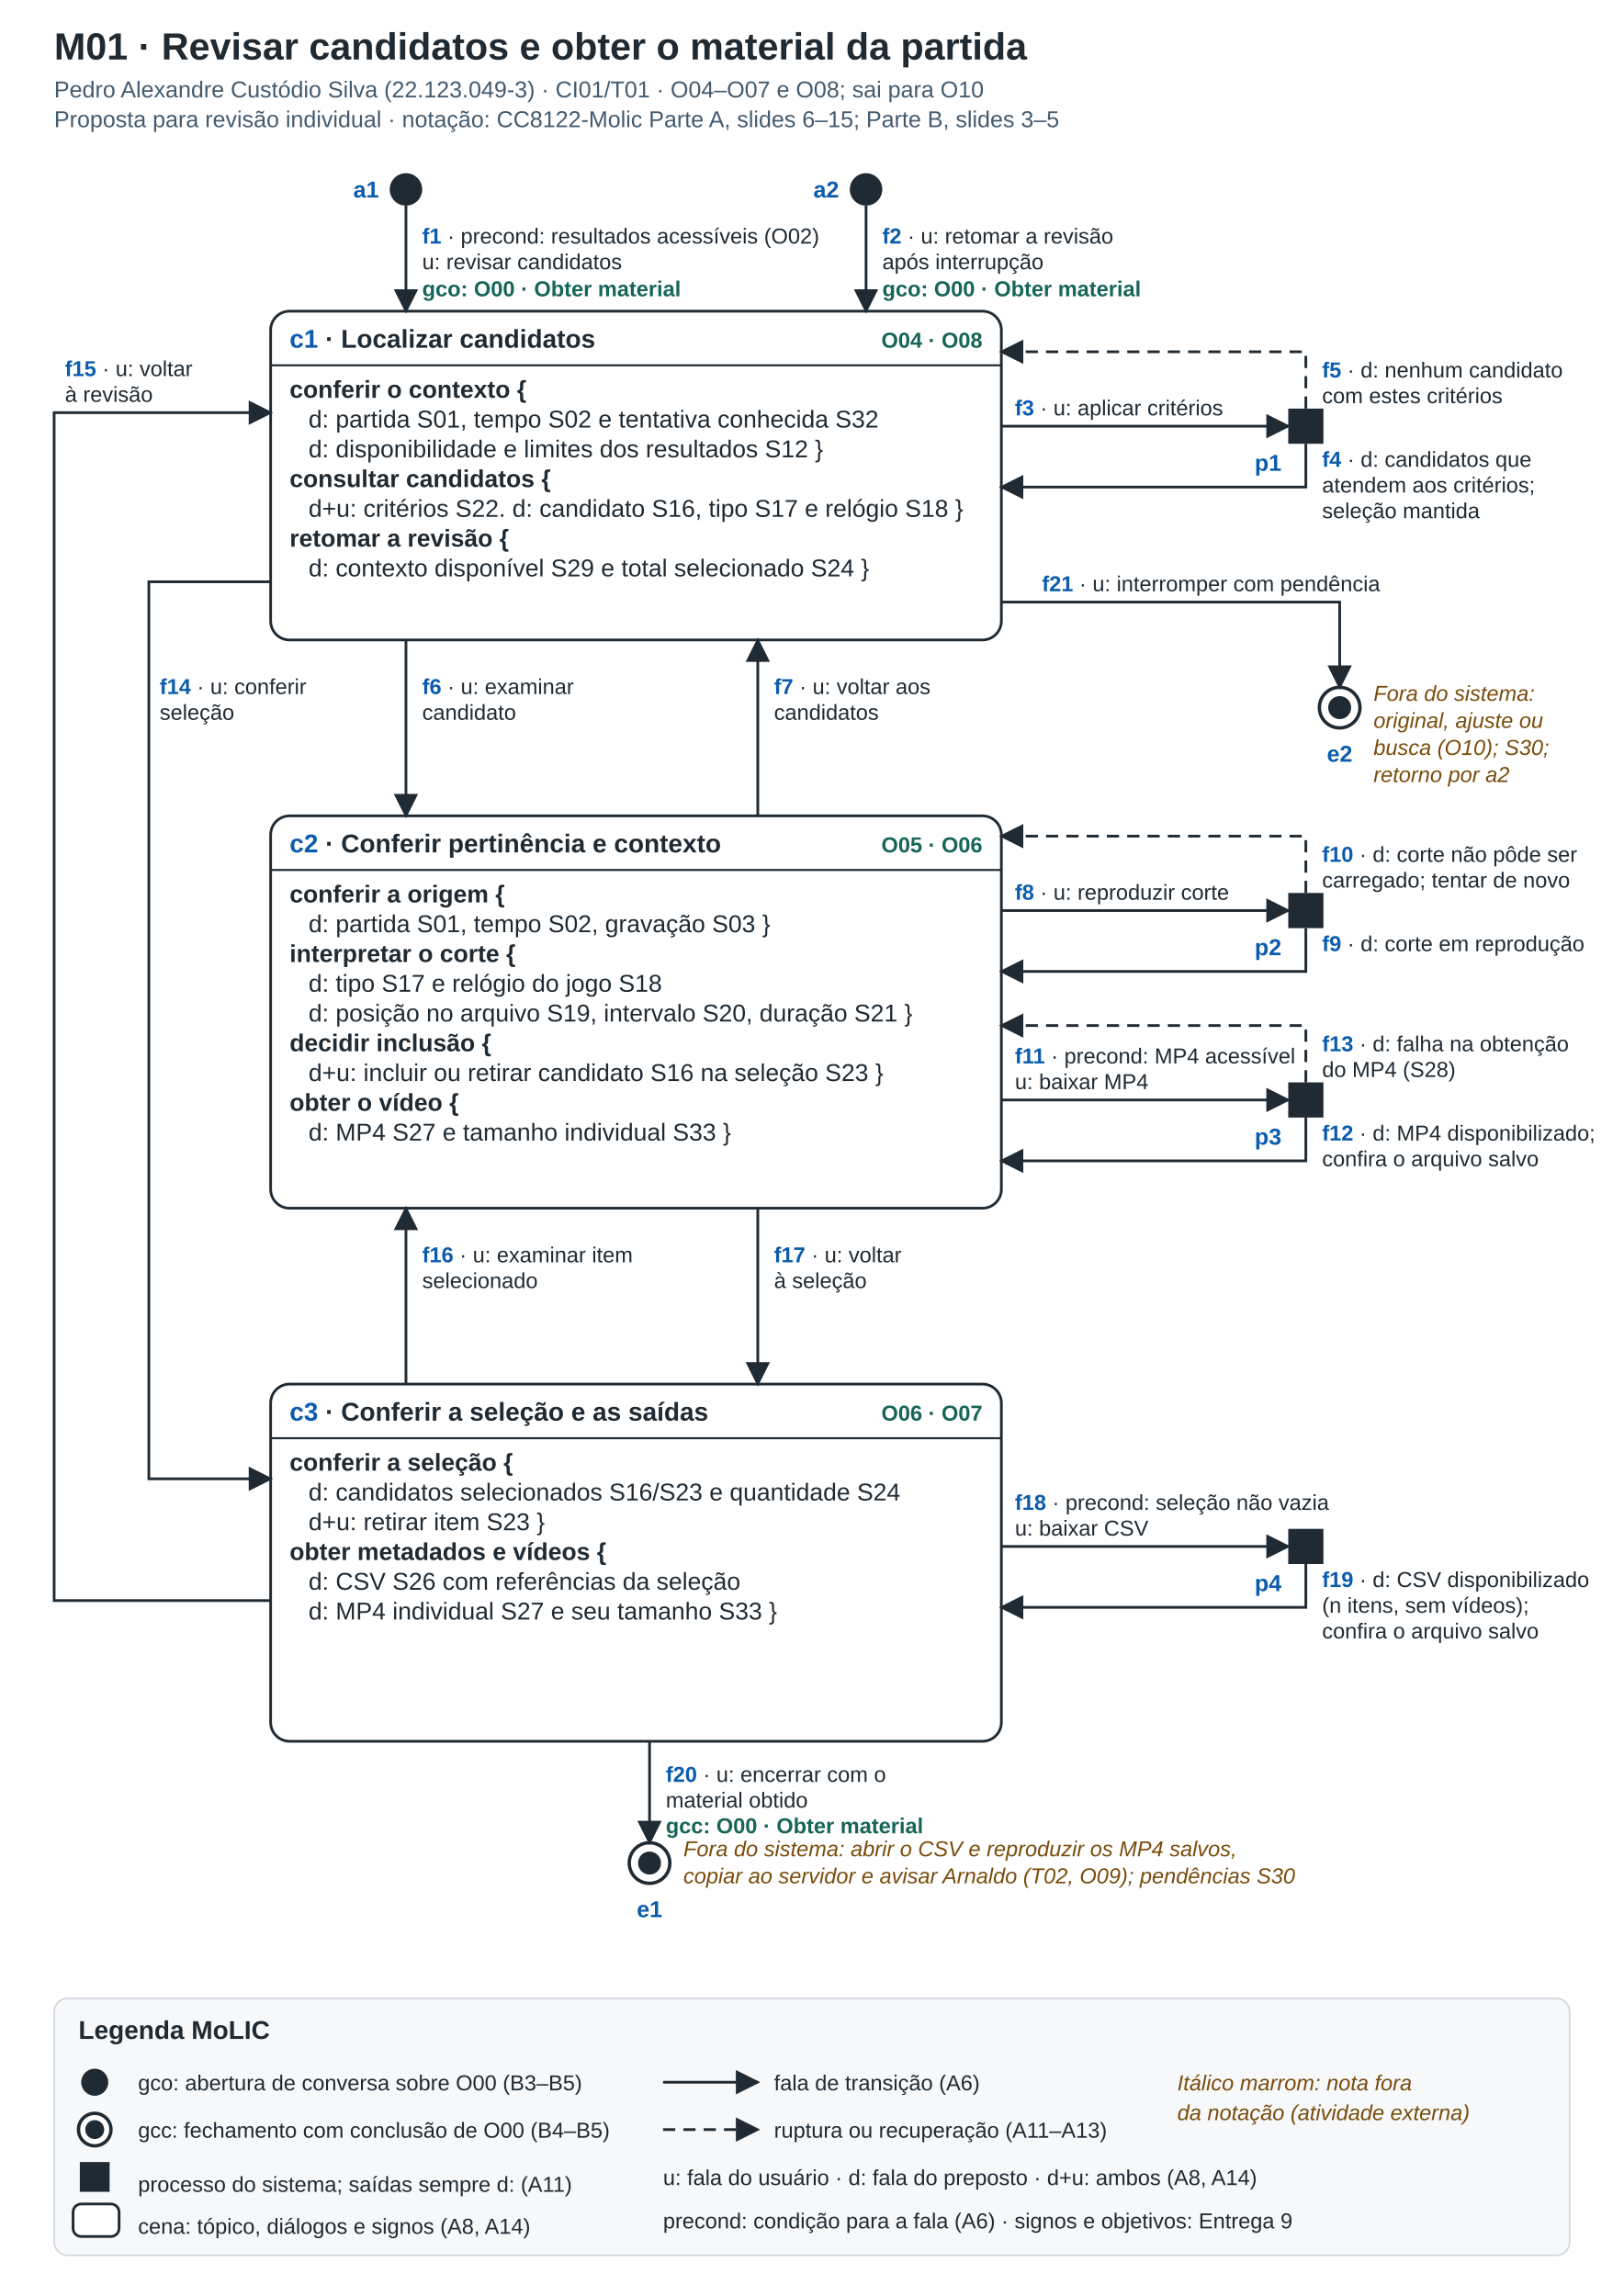
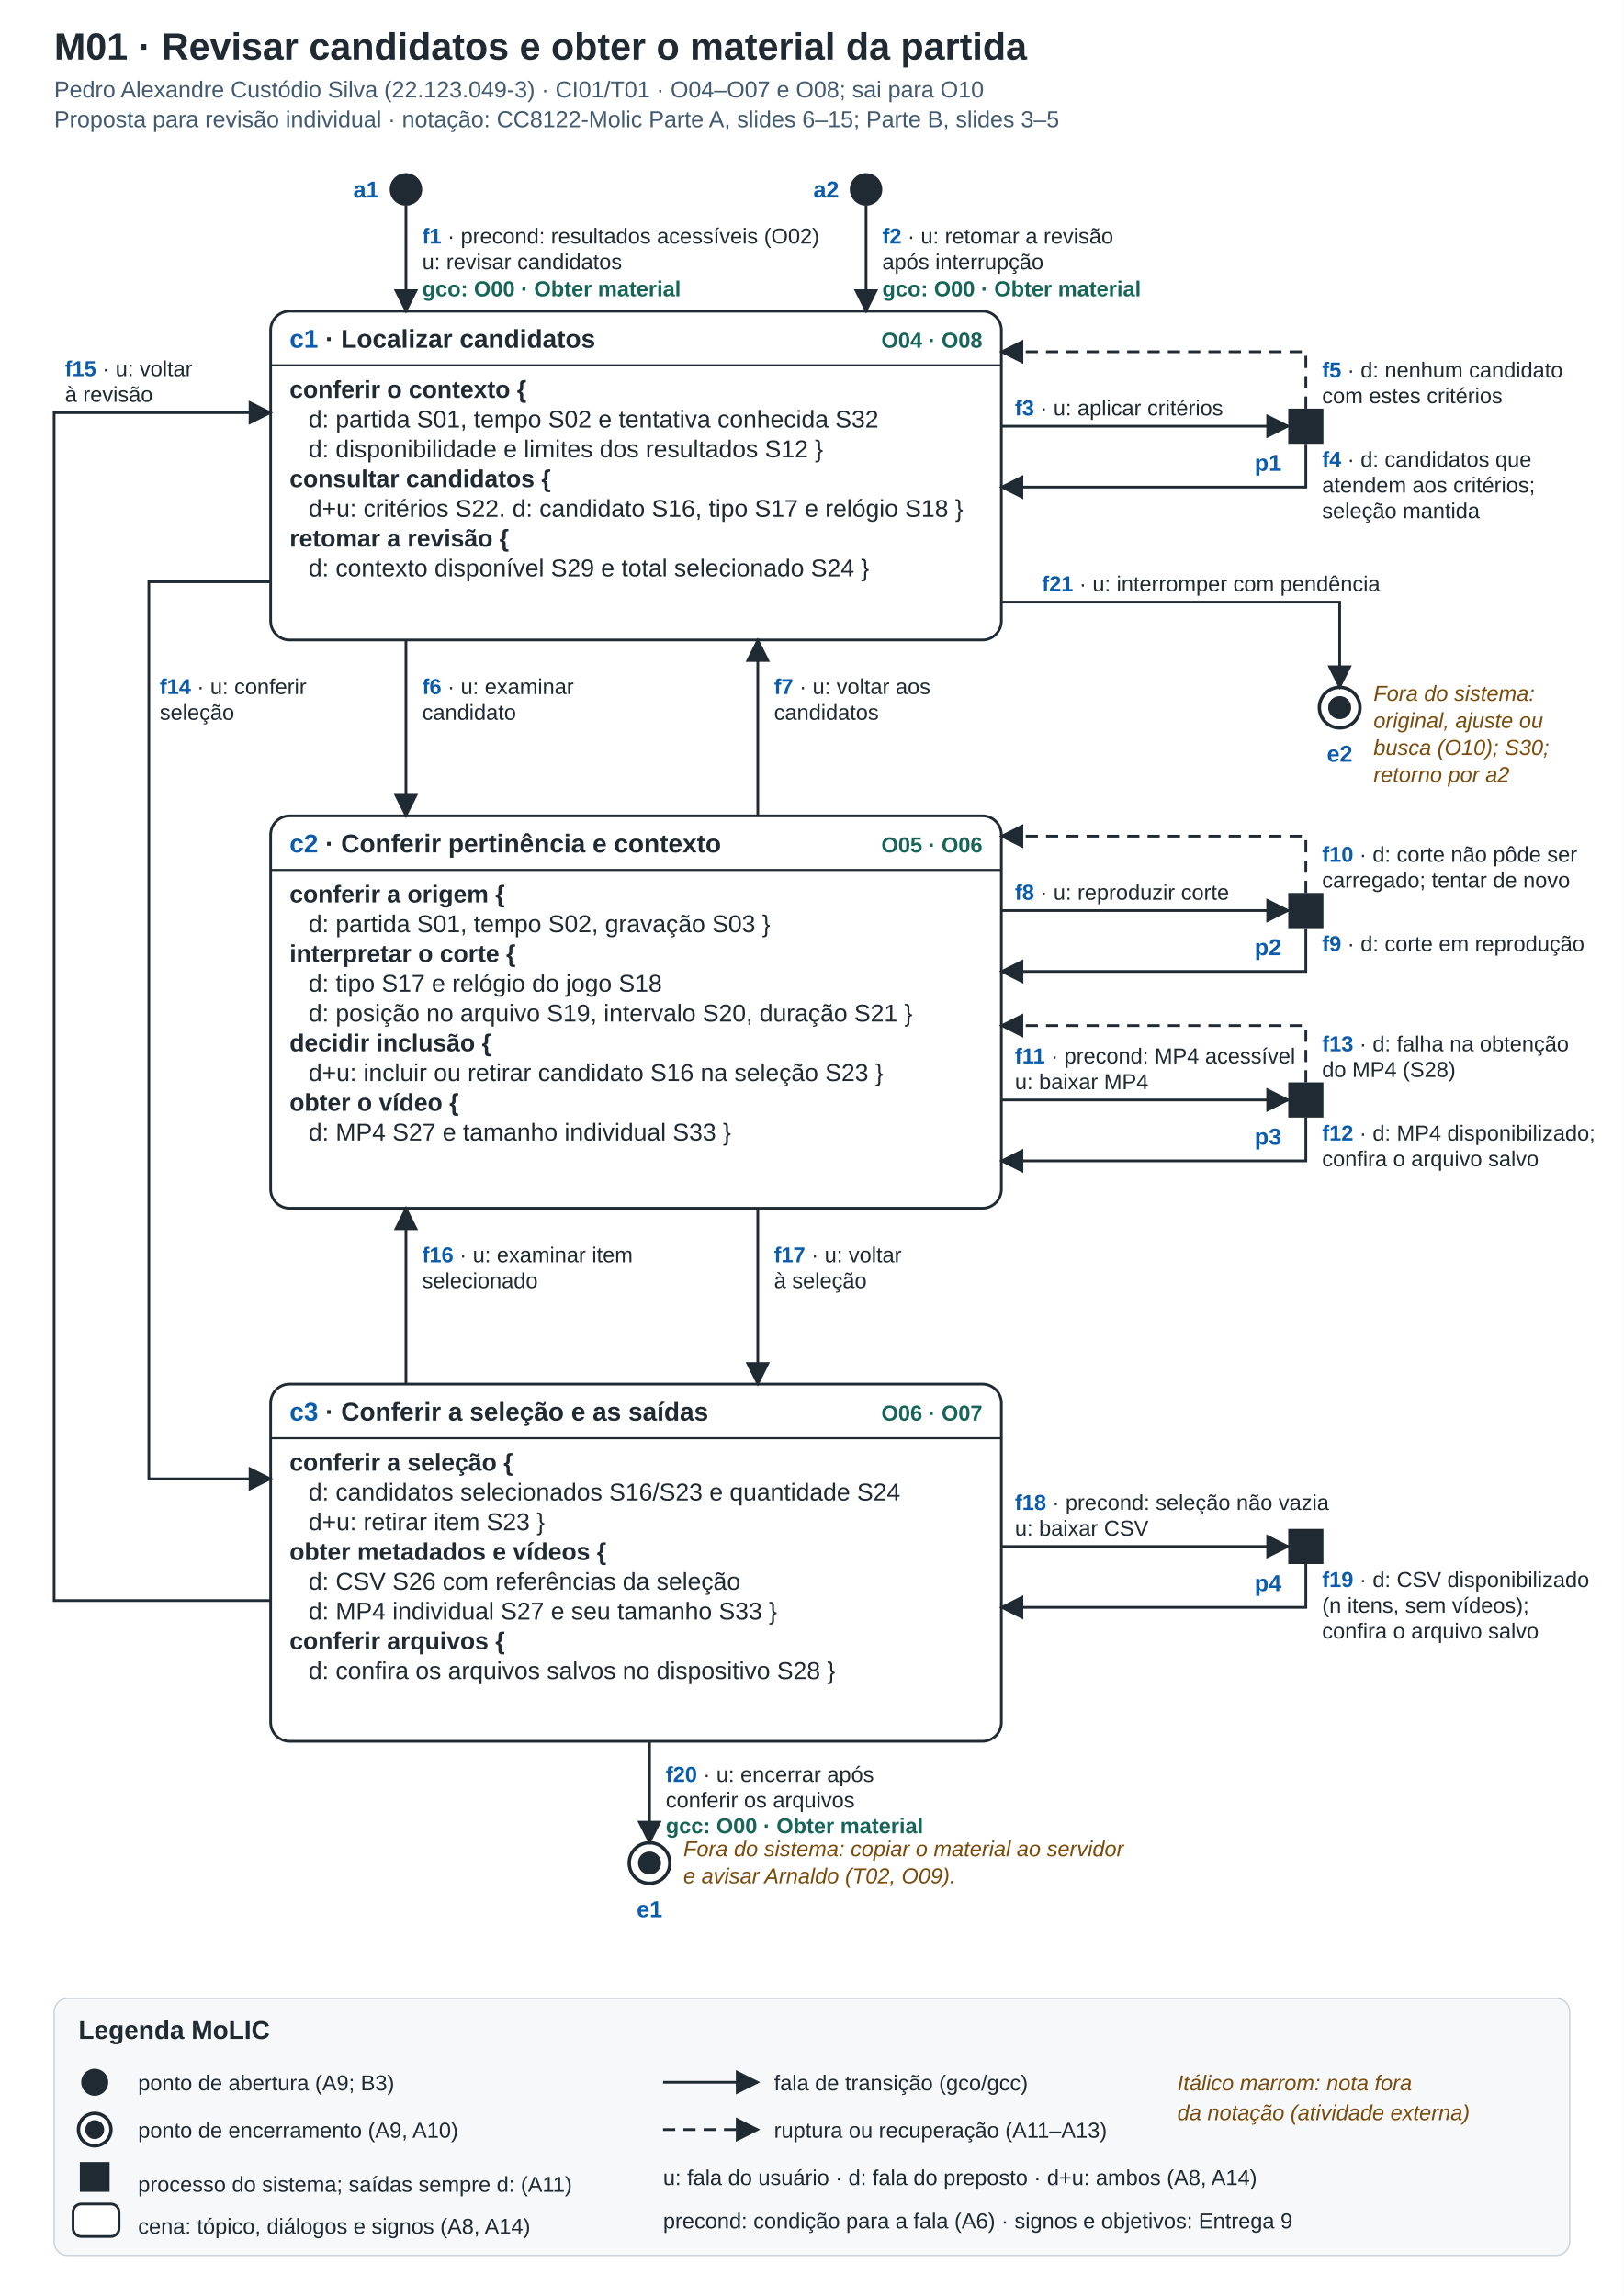
<svg xmlns="http://www.w3.org/2000/svg" width="1200" height="1697" viewBox="0 0 1200 1697" role="img" aria-labelledby="title desc">
  <defs>
    <style>text{font-family:Arial, Helvetica, sans-serif;fill:#1f2a33}.h1{font-size:28px;font-weight:700}.sub{font-size:17px;fill:#425b70}.stitle{font-size:19px;font-weight:700}.sid{fill:#0b5cad}.tag{font-size:16px;font-weight:700;fill:#176559}.dname{font-size:18px;font-weight:700}.dline{font-size:18px}.lbl{font-size:16px;paint-order:stroke;stroke:#fff;stroke-width:5px;stroke-linejoin:round}.fid{font-weight:700;fill:#0b5cad}.nid{font-size:17px;font-weight:700;fill:#0b5cad}.note{font-size:16px;font-style:italic;fill:#7a4b0b}.leg{font-size:16px}</style>
    <marker id="arr" viewBox="0 0 10 10" refX="9" refY="5" markerWidth="9" markerHeight="9" orient="auto-start-reverse">
      <path d="M0,0 L10,5 L0,10 z" fill="#1f2a33" />
    </marker>
    <marker id="arr-d" viewBox="0 0 10 10" refX="9" refY="5" markerWidth="9" markerHeight="9" orient="auto-start-reverse">
      <path d="M0,0 L10,5 L0,10 z" fill="#1f2a33" />
    </marker>
  </defs>
  <rect width="1200" height="1697" fill="#ffffff" />
  <text x="40" y="44" class="h1" text-anchor="start">M01 · Revisar candidatos e obter o material da partida</text>
  <text x="40" y="72" class="sub" text-anchor="start">Pedro Alexandre Custódio Silva (22.123.049-3) · CI01/T01 · O04–O07 e O08; sai para O10</text>
  <text x="40" y="94" class="sub" text-anchor="start">Proposta para revisão individual · notação: CC8122-Molic Parte A, slides 6–15; Parte B, slides 3–5</text>
  <g id="a1" data-kind="open">
    <circle cx="300" cy="140" r="12" fill="#1f2a33" />
    <text x="280" y="146" class="nid" text-anchor="end">a1</text>
  </g>
  <g id="a2" data-kind="open">
    <circle cx="640" cy="140" r="12" fill="#1f2a33" />
    <text x="620" y="146" class="nid" text-anchor="end">a2</text>
  </g>
  <g id="c1" data-kind="scene">
    <rect x="200" y="230" width="540" height="243" rx="14" fill="#fff" stroke="#1f2a33" stroke-width="2" />
    <line x1="200" y1="270" x2="740" y2="270" stroke="#1f2a33" stroke-width="1.5" />
    <text x="214" y="257" class="stitle">
      <tspan class="sid">c1</tspan> · Localizar candidatos</text>
    <text x="726" y="257" class="tag" text-anchor="end">O04 · O08</text>
    <text x="214" y="294" class="dname" text-anchor="start">conferir o contexto {</text>
    <text x="228" y="316" class="dline" text-anchor="start">d: partida S01, tempo S02 e tentativa conhecida S32</text>
    <text x="228" y="338" class="dline" text-anchor="start">d: disponibilidade e limites dos resultados S12 }</text>
    <text x="214" y="360" class="dname" text-anchor="start">consultar candidatos {</text>
    <text x="228" y="382" class="dline" text-anchor="start">d+u: critérios S22. d: candidato S16, tipo S17 e relógio S18 }</text>
    <text x="214" y="404" class="dname" text-anchor="start">retomar a revisão {</text>
    <text x="228" y="426" class="dline" text-anchor="start">d: contexto disponível S29 e total selecionado S24 }</text>
  </g>
  <g id="c2" data-kind="scene">
    <rect x="200" y="603" width="540" height="290" rx="14" fill="#fff" stroke="#1f2a33" stroke-width="2" />
    <line x1="200" y1="643" x2="740" y2="643" stroke="#1f2a33" stroke-width="1.5" />
    <text x="214" y="630" class="stitle">
      <tspan class="sid">c2</tspan> · Conferir pertinência e contexto</text>
    <text x="726" y="630" class="tag" text-anchor="end">O05 · O06</text>
    <text x="214" y="667" class="dname" text-anchor="start">conferir a origem {</text>
    <text x="228" y="689" class="dline" text-anchor="start">d: partida S01, tempo S02, gravação S03 }</text>
    <text x="214" y="711" class="dname" text-anchor="start">interpretar o corte {</text>
    <text x="228" y="733" class="dline" text-anchor="start">d: tipo S17 e relógio do jogo S18</text>
    <text x="228" y="755" class="dline" text-anchor="start">d: posição no arquivo S19, intervalo S20, duração S21 }</text>
    <text x="214" y="777" class="dname" text-anchor="start">decidir inclusão {</text>
    <text x="228" y="799" class="dline" text-anchor="start">d+u: incluir ou retirar candidato S16 na seleção S23 }</text>
    <text x="214" y="821" class="dname" text-anchor="start">obter o vídeo {</text>
    <text x="228" y="843" class="dline" text-anchor="start">d: MP4 S27 e tamanho individual S33 }</text>
  </g>
  <g id="c3" data-kind="scene">
    <rect x="200" y="1023" width="540" height="264" rx="14" fill="#fff" stroke="#1f2a33" stroke-width="2" />
    <line x1="200" y1="1063" x2="740" y2="1063" stroke="#1f2a33" stroke-width="1.5" />
    <text x="214" y="1050" class="stitle">
      <tspan class="sid">c3</tspan> · Conferir a seleção e as saídas</text>
    <text x="726" y="1050" class="tag" text-anchor="end">O06 · O07</text>
    <text x="214" y="1087" class="dname" text-anchor="start">conferir a seleção {</text>
    <text x="228" y="1109" class="dline" text-anchor="start">d: candidatos selecionados S16/S23 e quantidade S24</text>
    <text x="228" y="1131" class="dline" text-anchor="start">d+u: retirar item S23 }</text>
    <text x="214" y="1153" class="dname" text-anchor="start">obter metadados e vídeos {</text>
    <text x="228" y="1175" class="dline" text-anchor="start">d: CSV S26 com referências da seleção</text>
    <text x="228" y="1197" class="dline" text-anchor="start">d: MP4 individual S27 e seu tamanho S33 }</text>
+     <text x="214" y="1219" class="dname" text-anchor="start">conferir arquivos {</text>
+     <text x="228" y="1241" class="dline" text-anchor="start">d: confira os arquivos salvos no dispositivo S28 }</text>
  </g>
  <g id="p1" data-kind="process">
    <rect x="952" y="302" width="26" height="26" fill="#1f2a33" />
    <text x="947" y="348" class="nid" text-anchor="end">p1</text>
  </g>
  <g id="p2" data-kind="process">
    <rect x="952" y="660" width="26" height="26" fill="#1f2a33" />
    <text x="947" y="706" class="nid" text-anchor="end">p2</text>
  </g>
  <g id="p3" data-kind="process">
    <rect x="952" y="800" width="26" height="26" fill="#1f2a33" />
    <text x="947" y="846" class="nid" text-anchor="end">p3</text>
  </g>
  <g id="p4" data-kind="process">
    <rect x="952" y="1130" width="26" height="26" fill="#1f2a33" />
    <text x="947" y="1176" class="nid" text-anchor="end">p4</text>
  </g>
  <g id="e1" data-kind="close">
    <circle cx="480" cy="1377" r="15" fill="#fff" stroke="#1f2a33" stroke-width="2.5" />
    <circle cx="480" cy="1377" r="8.5" fill="#1f2a33" />
    <text x="480" y="1417" class="nid" text-anchor="middle">e1</text>
  </g>
  <g id="e2" data-kind="close">
    <circle cx="990" cy="523" r="15" fill="#fff" stroke="#1f2a33" stroke-width="2.5" />
    <circle cx="990" cy="523" r="8.5" fill="#1f2a33" />
    <text x="990" y="563" class="nid" text-anchor="middle">e2</text>
  </g>
  <g id="f1" data-kind="edge" data-from="a1" data-to="c1" data-style="solid" data-label="precond: resultados acessíveis (O02) | u: revisar candidatos | gco: O00 · Obter material" data-goal="O00">
    <polyline points="300,152 300,230" fill="none" stroke="#1f2a33" stroke-width="2" marker-end="url(#arr)" />
    <text x="312" y="180" class="lbl" text-anchor="start">
      <tspan class="fid">f1</tspan> · precond: resultados acessíveis (O02)</text>
    <text x="312" y="199" class="lbl" text-anchor="start">u: revisar candidatos</text>
    <text x="312" y="219" class="tag" text-anchor="start">gco: O00 · Obter material</text>
  </g>
  <g id="f2" data-kind="edge" data-from="a2" data-to="c1" data-style="solid" data-label="u: retomar a revisão | após interrupção | gco: O00 · Obter material" data-goal="O00">
    <polyline points="640,152 640,230" fill="none" stroke="#1f2a33" stroke-width="2" marker-end="url(#arr)" />
    <text x="652" y="180" class="lbl" text-anchor="start">
      <tspan class="fid">f2</tspan> · u: retomar a revisão</text>
    <text x="652" y="199" class="lbl" text-anchor="start">após interrupção</text>
    <text x="652" y="219" class="tag" text-anchor="start">gco: O00 · Obter material</text>
  </g>
  <g id="f3" data-kind="edge" data-from="c1" data-to="p1" data-style="solid" data-label="u: aplicar critérios">
    <polyline points="740,315 952,315" fill="none" stroke="#1f2a33" stroke-width="2" marker-end="url(#arr)" />
    <text x="750" y="307" class="lbl" text-anchor="start">
      <tspan class="fid">f3</tspan> · u: aplicar critérios</text>
  </g>
  <g id="f4" data-kind="edge" data-from="p1" data-to="c1" data-style="solid" data-label="d: candidatos que | atendem aos critérios; | seleção mantida">
    <polyline points="965,328 965,360 740,360" fill="none" stroke="#1f2a33" stroke-width="2" marker-end="url(#arr)" />
    <text x="977" y="345" class="lbl" text-anchor="start">
      <tspan class="fid">f4</tspan> · d: candidatos que</text>
    <text x="977" y="364" class="lbl" text-anchor="start">atendem aos critérios;</text>
    <text x="977" y="383" class="lbl" text-anchor="start">seleção mantida</text>
  </g>
  <g id="f5" data-kind="edge" data-from="p1" data-to="c1" data-style="dashed" data-label="d: nenhum candidato | com estes critérios">
    <polyline points="965,302 965,260 740,260" fill="none" stroke="#1f2a33" stroke-width="2" stroke-dasharray="9 6" marker-end="url(#arr-d)" />
    <text x="977" y="279" class="lbl" text-anchor="start">
      <tspan class="fid">f5</tspan> · d: nenhum candidato</text>
    <text x="977" y="298" class="lbl" text-anchor="start">com estes critérios</text>
  </g>
  <g id="f6" data-kind="edge" data-from="c1" data-to="c2" data-style="solid" data-label="u: examinar | candidato">
    <polyline points="300,473 300,603" fill="none" stroke="#1f2a33" stroke-width="2" marker-end="url(#arr)" />
    <text x="312" y="513" class="lbl" text-anchor="start">
      <tspan class="fid">f6</tspan> · u: examinar</text>
    <text x="312" y="532" class="lbl" text-anchor="start">candidato</text>
  </g>
  <g id="f7" data-kind="edge" data-from="c2" data-to="c1" data-style="solid" data-label="u: voltar aos | candidatos">
    <polyline points="560,603 560,473" fill="none" stroke="#1f2a33" stroke-width="2" marker-end="url(#arr)" />
    <text x="572" y="513" class="lbl" text-anchor="start">
      <tspan class="fid">f7</tspan> · u: voltar aos</text>
    <text x="572" y="532" class="lbl" text-anchor="start">candidatos</text>
  </g>
  <g id="f8" data-kind="edge" data-from="c2" data-to="p2" data-style="solid" data-label="u: reproduzir corte">
    <polyline points="740,673 952,673" fill="none" stroke="#1f2a33" stroke-width="2" marker-end="url(#arr)" />
    <text x="750" y="665" class="lbl" text-anchor="start">
      <tspan class="fid">f8</tspan> · u: reproduzir corte</text>
  </g>
  <g id="f9" data-kind="edge" data-from="p2" data-to="c2" data-style="solid" data-label="d: corte em reprodução">
    <polyline points="965,686 965,718 740,718" fill="none" stroke="#1f2a33" stroke-width="2" marker-end="url(#arr)" />
    <text x="977" y="703" class="lbl" text-anchor="start">
      <tspan class="fid">f9</tspan> · d: corte em reprodução</text>
  </g>
  <g id="f10" data-kind="edge" data-from="p2" data-to="c2" data-style="dashed" data-label="d: corte não pôde ser | carregado; tentar de novo">
    <polyline points="965,660 965,618 740,618" fill="none" stroke="#1f2a33" stroke-width="2" stroke-dasharray="9 6" marker-end="url(#arr-d)" />
    <text x="977" y="637" class="lbl" text-anchor="start">
      <tspan class="fid">f10</tspan> · d: corte não pôde ser</text>
    <text x="977" y="656" class="lbl" text-anchor="start">carregado; tentar de novo</text>
  </g>
  <g id="f11" data-kind="edge" data-from="c2" data-to="p3" data-style="solid" data-label="precond: MP4 acessível | u: baixar MP4">
    <polyline points="740,813 952,813" fill="none" stroke="#1f2a33" stroke-width="2" marker-end="url(#arr)" />
    <text x="750" y="786" class="lbl" text-anchor="start">
      <tspan class="fid">f11</tspan> · precond: MP4 acessível</text>
    <text x="750" y="805" class="lbl" text-anchor="start">u: baixar MP4</text>
  </g>
  <g id="f12" data-kind="edge" data-from="p3" data-to="c2" data-style="solid" data-label="d: MP4 disponibilizado; | confira o arquivo salvo">
    <polyline points="965,826 965,858 740,858" fill="none" stroke="#1f2a33" stroke-width="2" marker-end="url(#arr)" />
    <text x="977" y="843" class="lbl" text-anchor="start">
      <tspan class="fid">f12</tspan> · d: MP4 disponibilizado;</text>
    <text x="977" y="862" class="lbl" text-anchor="start">confira o arquivo salvo</text>
  </g>
  <g id="f13" data-kind="edge" data-from="p3" data-to="c2" data-style="dashed" data-label="d: falha na obtenção | do MP4 (S28)">
    <polyline points="965,800 965,758 740,758" fill="none" stroke="#1f2a33" stroke-width="2" stroke-dasharray="9 6" marker-end="url(#arr-d)" />
    <text x="977" y="777" class="lbl" text-anchor="start">
      <tspan class="fid">f13</tspan> · d: falha na obtenção</text>
    <text x="977" y="796" class="lbl" text-anchor="start">do MP4 (S28)</text>
  </g>
  <g id="f14" data-kind="edge" data-from="c1" data-to="c3" data-style="solid" data-label="u: conferir | seleção">
    <polyline points="200,430 110,430 110,1093 200,1093" fill="none" stroke="#1f2a33" stroke-width="2" marker-end="url(#arr)" />
    <text x="118" y="513" class="lbl" text-anchor="start">
      <tspan class="fid">f14</tspan> · u: conferir</text>
    <text x="118" y="532" class="lbl" text-anchor="start">seleção</text>
  </g>
  <g id="f15" data-kind="edge" data-from="c3" data-to="c1" data-style="solid" data-label="u: voltar | à revisão">
    <polyline points="200,1183 40,1183 40,305 200,305" fill="none" stroke="#1f2a33" stroke-width="2" marker-end="url(#arr)" />
    <text x="48" y="278" class="lbl" text-anchor="start">
      <tspan class="fid">f15</tspan> · u: voltar</text>
    <text x="48" y="297" class="lbl" text-anchor="start">à revisão</text>
  </g>
  <g id="f16" data-kind="edge" data-from="c3" data-to="c2" data-style="solid" data-label="u: examinar item | selecionado">
    <polyline points="300,1023 300,893" fill="none" stroke="#1f2a33" stroke-width="2" marker-end="url(#arr)" />
    <text x="312" y="933" class="lbl" text-anchor="start">
      <tspan class="fid">f16</tspan> · u: examinar item</text>
    <text x="312" y="952" class="lbl" text-anchor="start">selecionado</text>
  </g>
  <g id="f17" data-kind="edge" data-from="c2" data-to="c3" data-style="solid" data-label="u: voltar | à seleção">
    <polyline points="560,893 560,1023" fill="none" stroke="#1f2a33" stroke-width="2" marker-end="url(#arr)" />
    <text x="572" y="933" class="lbl" text-anchor="start">
      <tspan class="fid">f17</tspan> · u: voltar</text>
    <text x="572" y="952" class="lbl" text-anchor="start">à seleção</text>
  </g>
  <g id="f18" data-kind="edge" data-from="c3" data-to="p4" data-style="solid" data-label="precond: seleção não vazia | u: baixar CSV">
    <polyline points="740,1143 952,1143" fill="none" stroke="#1f2a33" stroke-width="2" marker-end="url(#arr)" />
    <text x="750" y="1116" class="lbl" text-anchor="start">
      <tspan class="fid">f18</tspan> · precond: seleção não vazia</text>
    <text x="750" y="1135" class="lbl" text-anchor="start">u: baixar CSV</text>
  </g>
  <g id="f19" data-kind="edge" data-from="p4" data-to="c3" data-style="solid" data-label="d: CSV disponibilizado | (n itens, sem vídeos); | confira o arquivo salvo">
    <polyline points="965,1156 965,1188 740,1188" fill="none" stroke="#1f2a33" stroke-width="2" marker-end="url(#arr)" />
    <text x="977" y="1173" class="lbl" text-anchor="start">
      <tspan class="fid">f19</tspan> · d: CSV disponibilizado</text>
    <text x="977" y="1192" class="lbl" text-anchor="start">(n itens, sem vídeos);</text>
    <text x="977" y="1211" class="lbl" text-anchor="start">confira o arquivo salvo</text>
  </g>
-   <g id="f20" data-kind="edge" data-from="c3" data-to="e1" data-style="solid" data-label="u: encerrar com o | material obtido | gcc: O00 · Obter material" data-goal="O00">
+   <g id="f20" data-kind="edge" data-from="c3" data-to="e1" data-style="solid" data-label="u: encerrar após | conferir os arquivos | gcc: O00 · Obter material" data-goal="O00">
    <polyline points="480,1287 480,1362" fill="none" stroke="#1f2a33" stroke-width="2" marker-end="url(#arr)" />
    <text x="492" y="1317" class="lbl" text-anchor="start">
-       <tspan class="fid">f20</tspan> · u: encerrar com o</text>
-     <text x="492" y="1336" class="lbl" text-anchor="start">material obtido</text>
+       <tspan class="fid">f20</tspan> · u: encerrar após</text>
+     <text x="492" y="1336" class="lbl" text-anchor="start">conferir os arquivos</text>
    <text x="492" y="1355" class="tag" text-anchor="start">gcc: O00 · Obter material</text>
  </g>
  <g id="f21" data-kind="edge" data-from="c1" data-to="e2" data-style="solid" data-label="u: interromper com pendência">
    <polyline points="740,445 990,445 990,508" fill="none" stroke="#1f2a33" stroke-width="2" marker-end="url(#arr)" />
    <text x="770" y="437" class="lbl" text-anchor="start">
      <tspan class="fid">f21</tspan> · u: interromper com pendência</text>
  </g>
-   <text x="505" y="1372" class="note" text-anchor="start">Fora do sistema: abrir o CSV e reproduzir os MP4 salvos,</text>
-   <text x="505" y="1392" class="note" text-anchor="start">copiar ao servidor e avisar Arnaldo (T02, O09); pendências S30</text>
+   <text x="505" y="1372" class="note" text-anchor="start">Fora do sistema: copiar o material ao servidor</text>
+   <text x="505" y="1392" class="note" text-anchor="start">e avisar Arnaldo (T02, O09).</text>
  <text x="1015" y="518" class="note" text-anchor="start">Fora do sistema:</text>
  <text x="1015" y="538" class="note" text-anchor="start">original, ajuste ou</text>
  <text x="1015" y="558" class="note" text-anchor="start">busca (O10); S30;</text>
  <text x="1015" y="578" class="note" text-anchor="start">retorno por a2</text>
  <g id="legenda" transform="translate(40,1477)">
    <rect x="0" y="0" width="1120" height="190" rx="10" fill="#f6f8fa" stroke="#c9d1d9" />
    <text x="18" y="30" class="stitle" text-anchor="start">Legenda MoLIC</text>
    <circle cx="30" cy="62" r="10" fill="#1f2a33" />
-     <text x="62" y="68" class="leg" text-anchor="start">gco: abertura de conversa sobre O00 (B3–B5)</text>
+     <text x="62" y="68" class="leg" text-anchor="start">ponto de abertura (A9; B3)</text>
    <circle cx="30" cy="97" r="12" fill="#fff" stroke="#1f2a33" stroke-width="2.5" />
    <circle cx="30" cy="97" r="7" fill="#1f2a33" />
-     <text x="62" y="103" class="leg" text-anchor="start">gcc: fechamento com conclusão de O00 (B4–B5)</text>
+     <text x="62" y="103" class="leg" text-anchor="start">ponto de encerramento (A9, A10)</text>
    <rect x="19" y="121" width="22" height="22" fill="#1f2a33" />
    <text x="62" y="143" class="leg" text-anchor="start">processo do sistema; saídas sempre d: (A11)</text>
    <rect x="14" y="152" width="34" height="24" rx="6" fill="#fff" stroke="#1f2a33" stroke-width="2" />
    <text x="62" y="174" class="leg" text-anchor="start">cena: tópico, diálogos e signos (A8, A14)</text>
    <line x1="450" y1="62" x2="520" y2="62" stroke="#1f2a33" stroke-width="2" marker-end="url(#arr)" />
-     <text x="532" y="68" class="leg" text-anchor="start">fala de transição (A6)</text>
+     <text x="532" y="68" class="leg" text-anchor="start">fala de transição (gco/gcc)</text>
    <line x1="450" y1="97" x2="520" y2="97" stroke="#1f2a33" stroke-width="2" stroke-dasharray="9 6" marker-end="url(#arr-d)" />
    <text x="532" y="103" class="leg" text-anchor="start">ruptura ou recuperação (A11–A13)</text>
    <text x="450" y="138" class="leg" text-anchor="start">u: fala do usuário · d: fala do preposto · d+u: ambos (A8, A14)</text>
    <text x="450" y="170" class="leg" text-anchor="start">precond: condição para a fala (A6) · signos e objetivos: Entrega 9</text>
    <text x="830" y="68" class="note">Itálico marrom: nota fora</text>
    <text x="830" y="90" class="note">da notação (atividade externa)</text>
  </g>
</svg>
